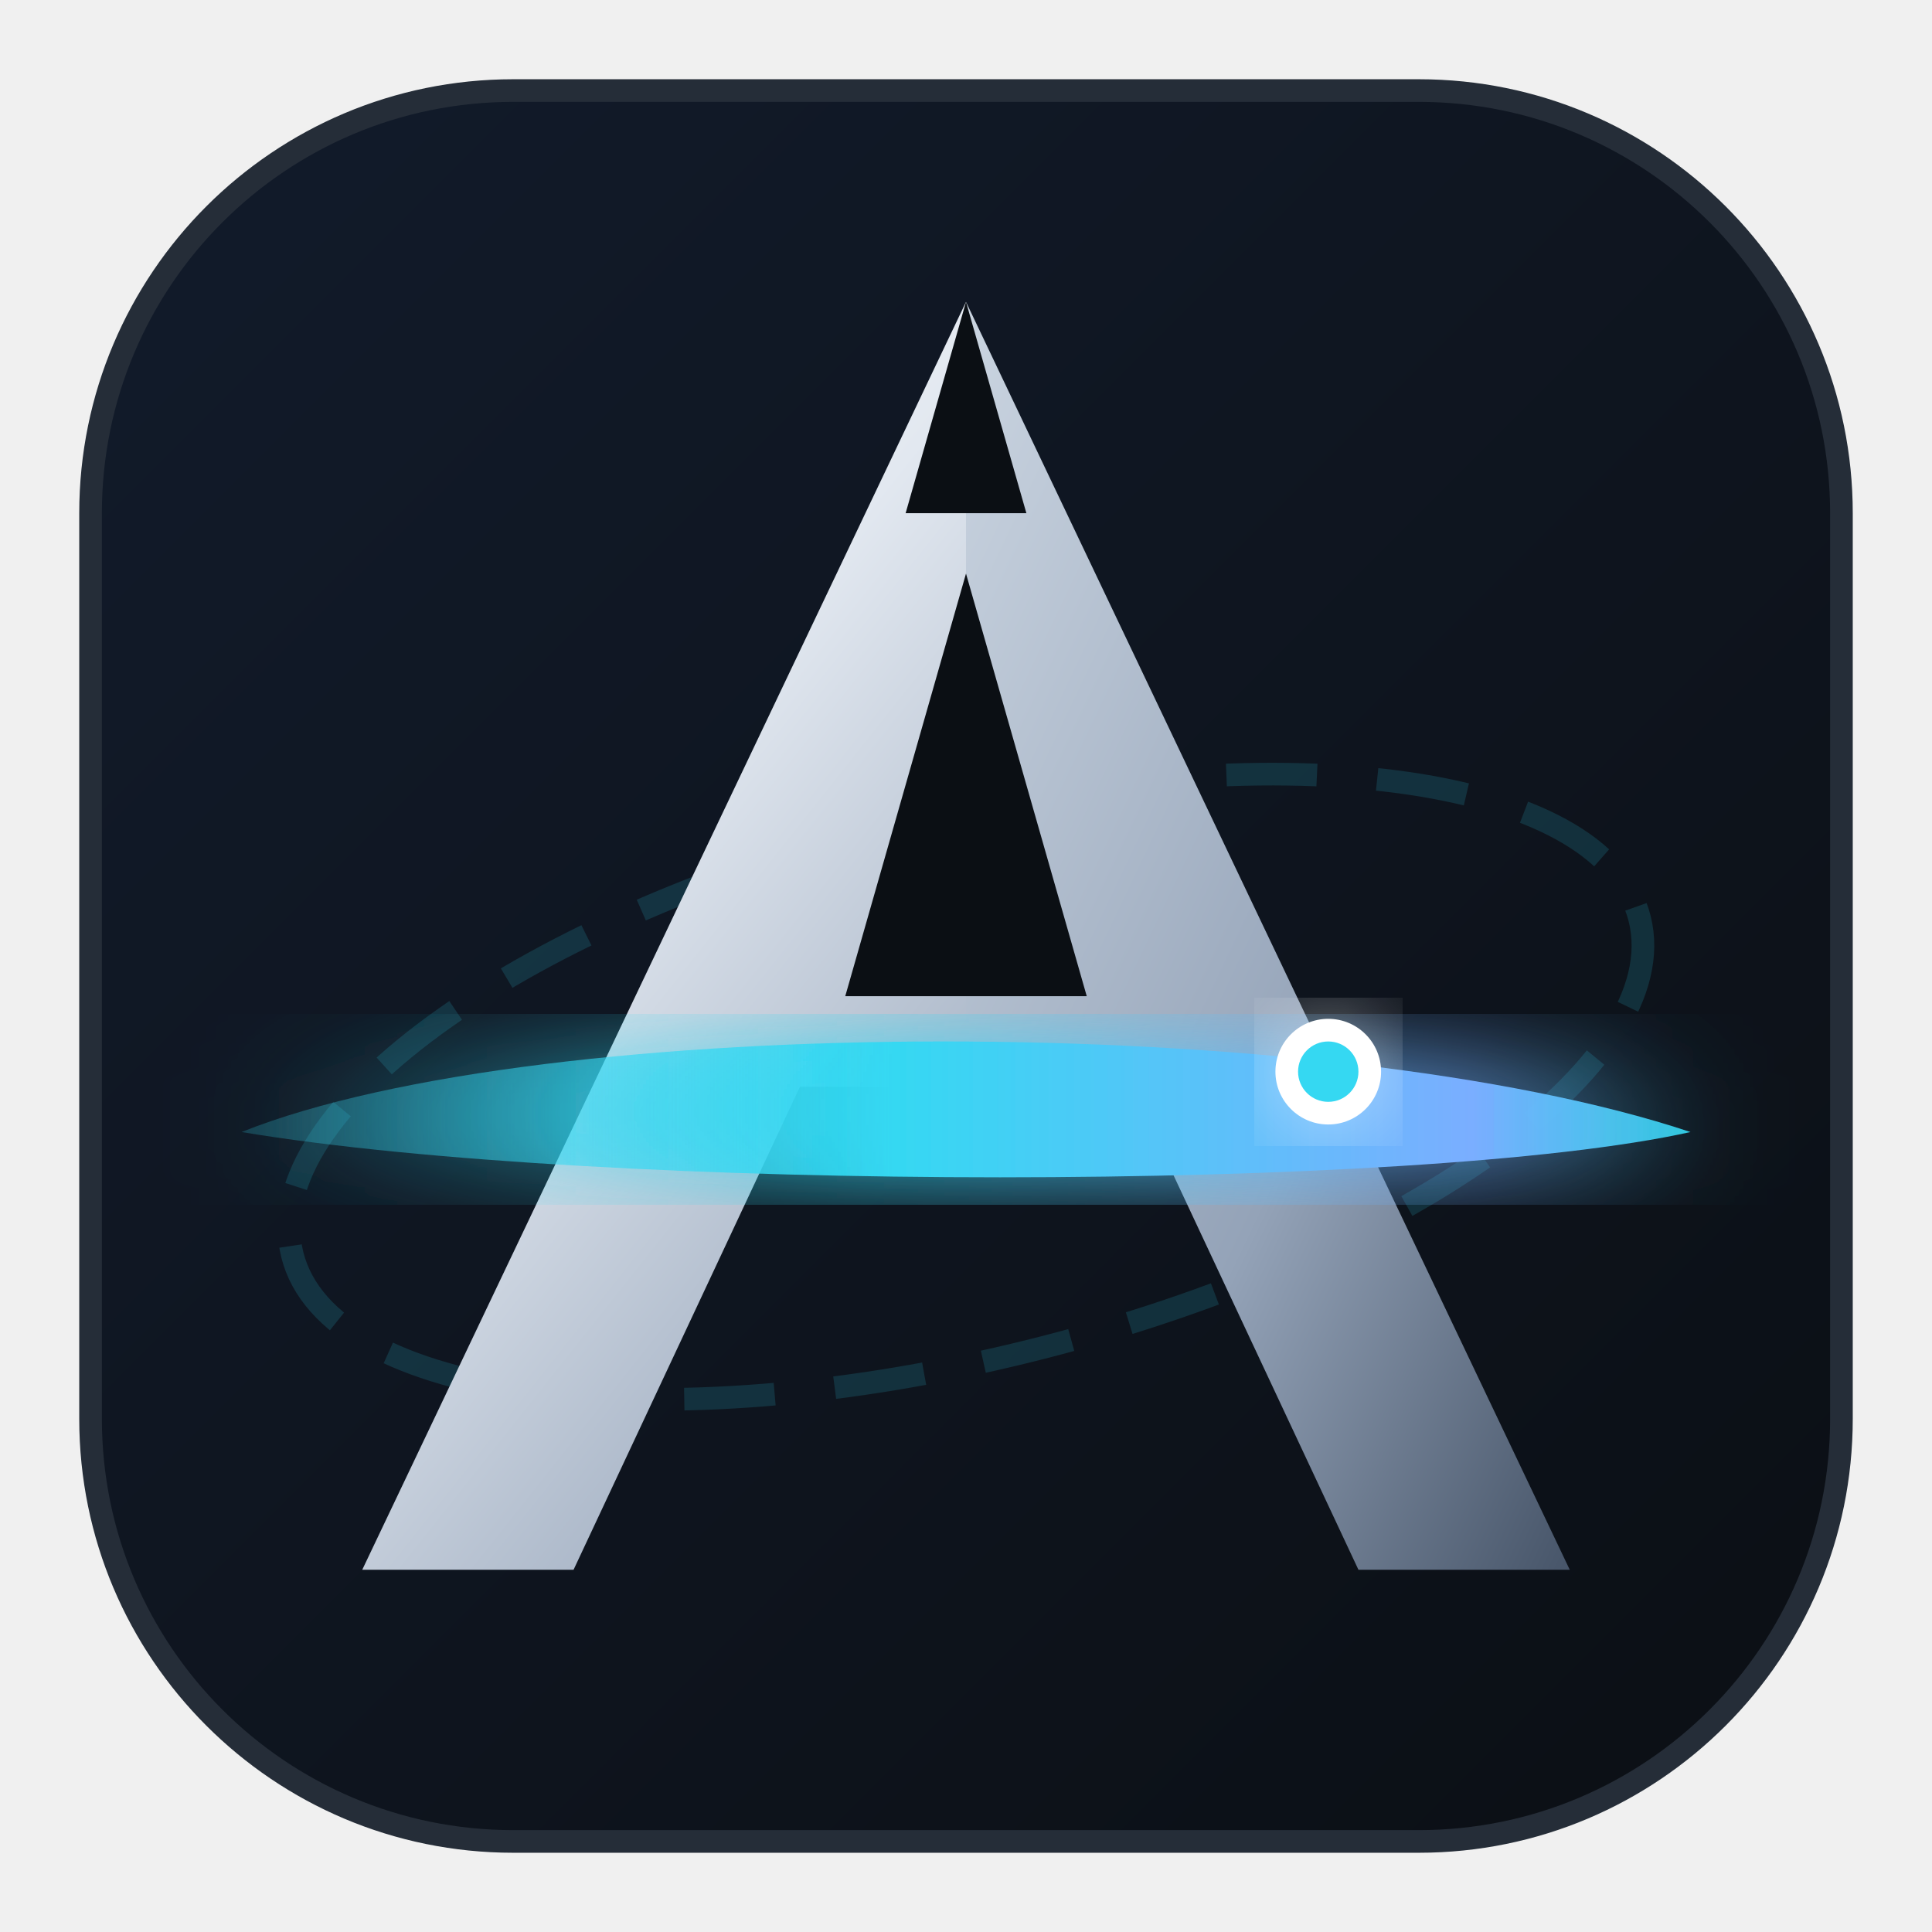
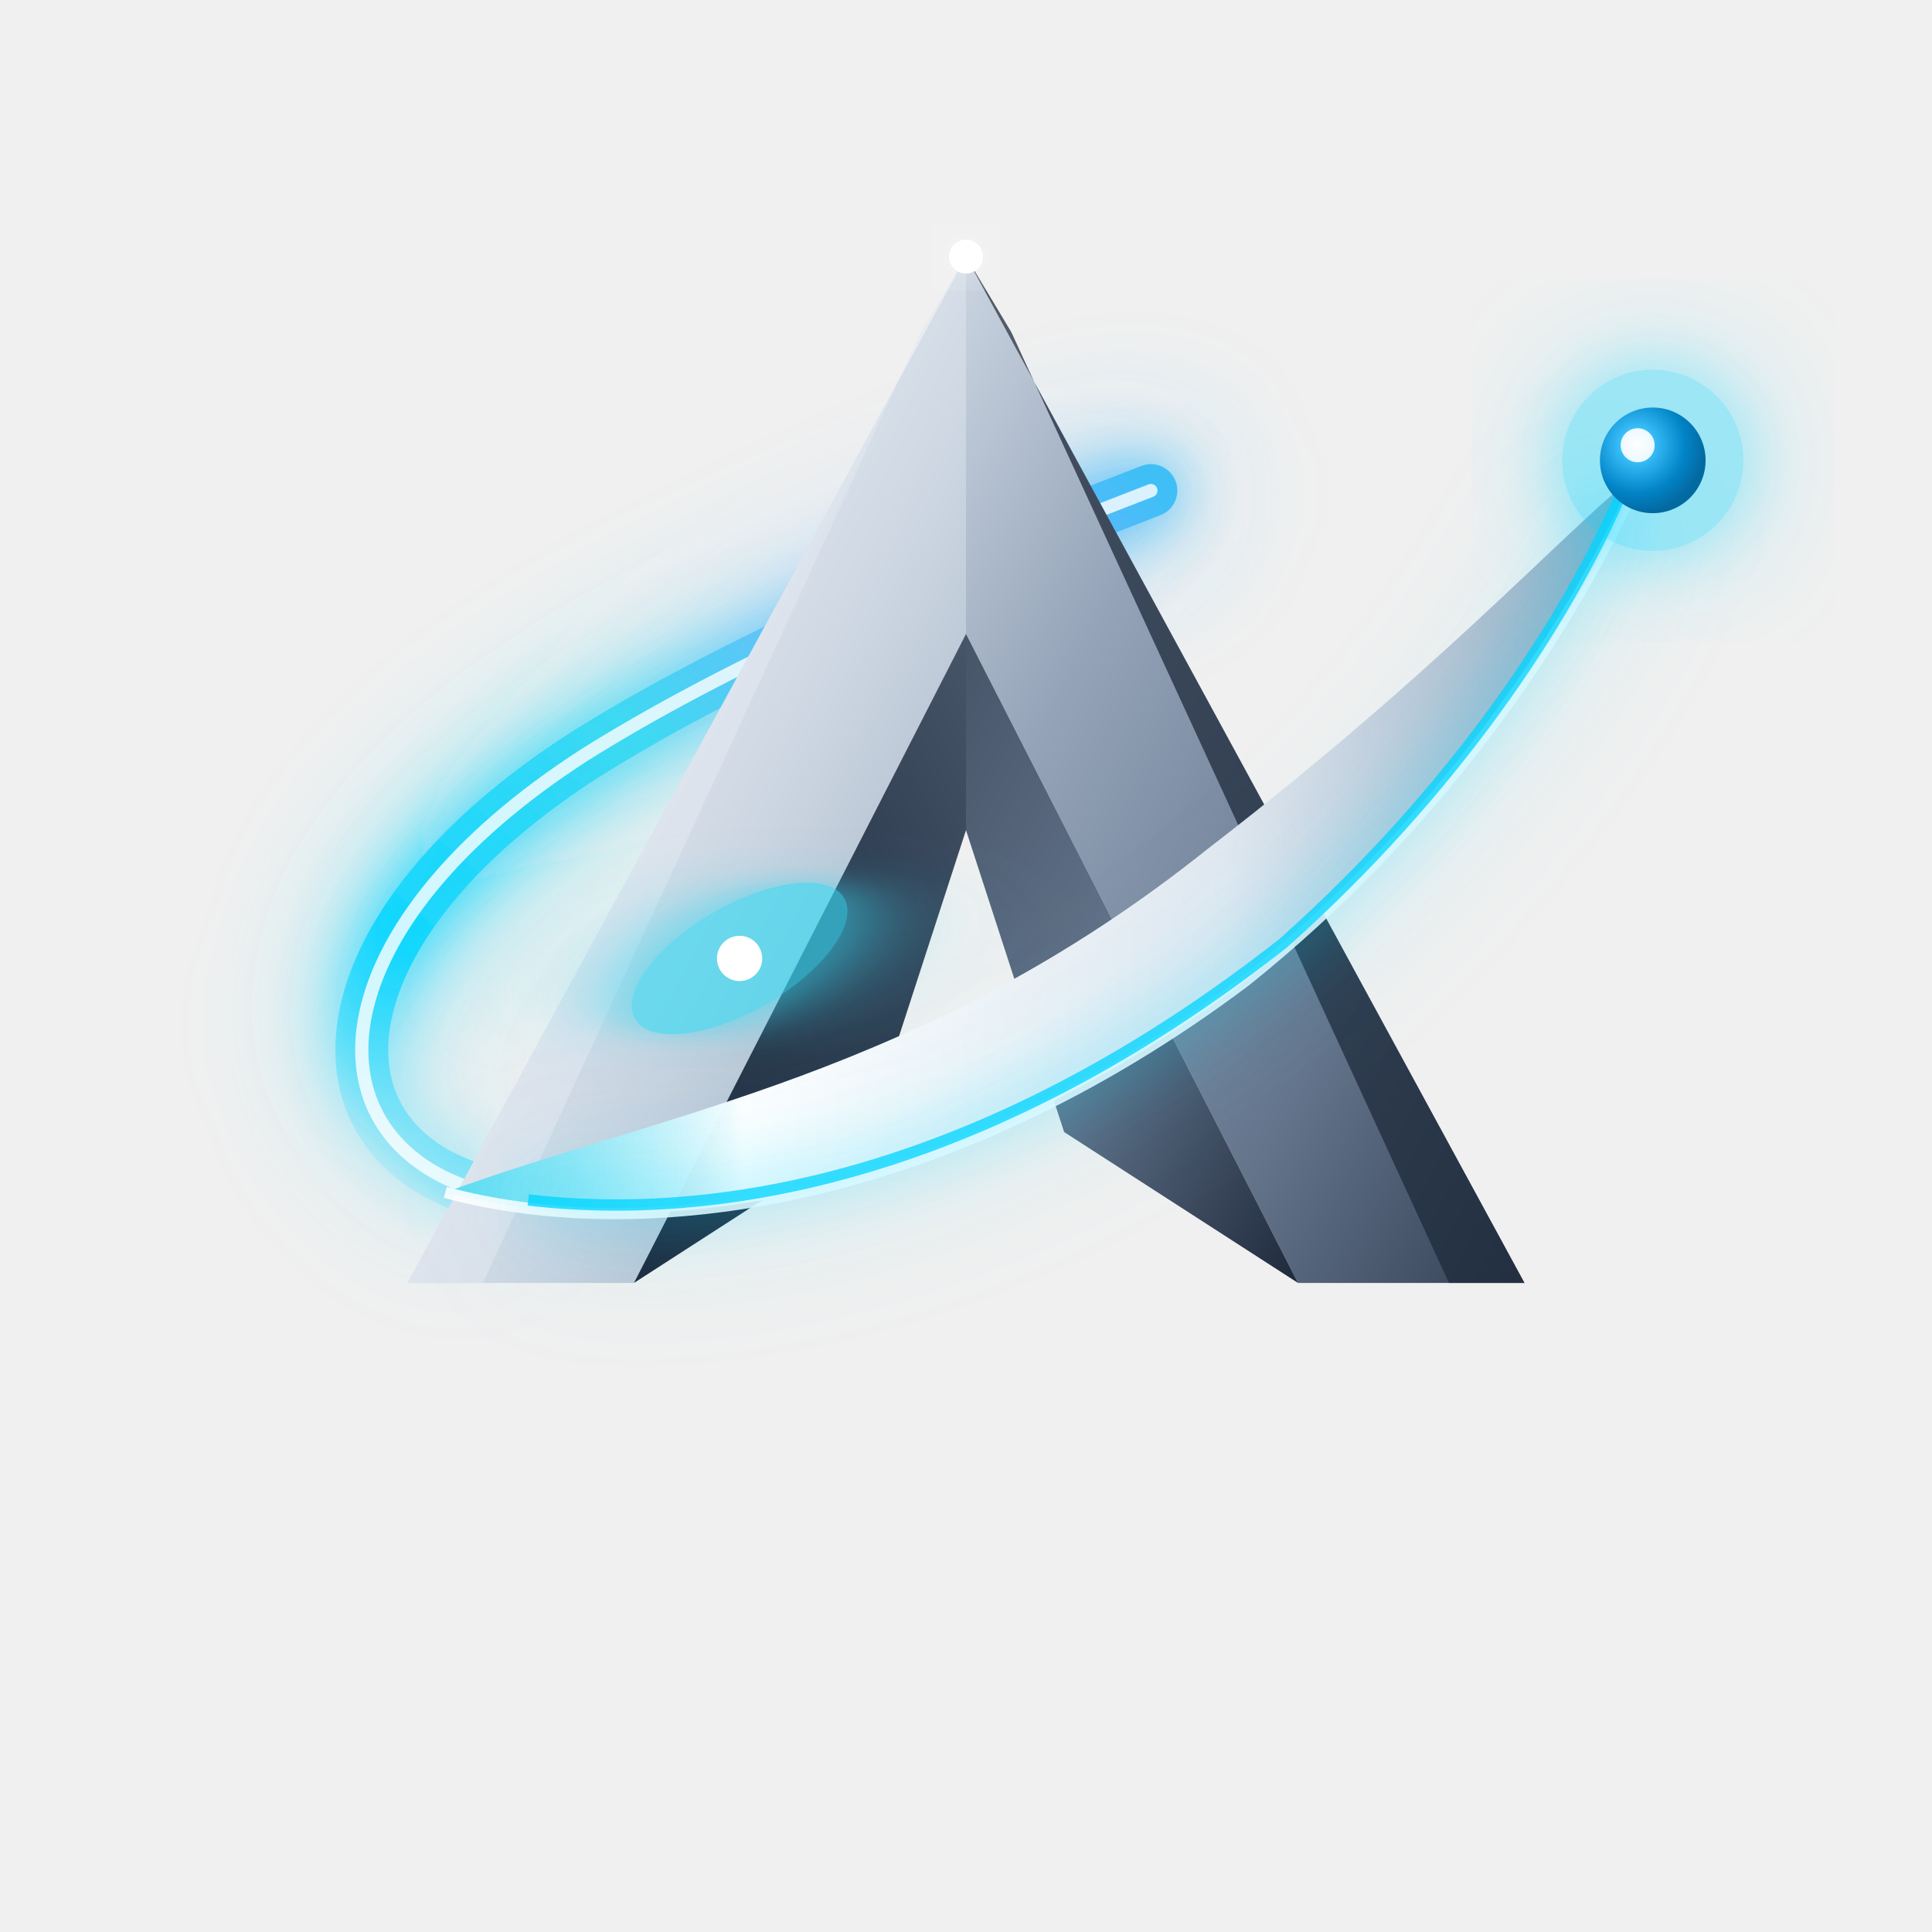
- <svg xmlns="http://www.w3.org/2000/svg" viewBox="0 0 128 128" width="128" height="128">
+ <svg xmlns="http://www.w3.org/2000/svg" viewBox="0 0 512 512" width="100%" height="100%">
  <defs>
-     <linearGradient id="aetherBg" x1="0%" y1="0%" x2="100%" y2="100%">
-       <stop offset="0%" stop-color="#121B2B" />
-       <stop offset="100%" stop-color="#0B0F14" />
-     </linearGradient>
-     <linearGradient id="platLight" x1="20%" y1="0%" x2="80%" y2="100%">
+     <linearGradient id="chromeLeft" x1="0%" y1="0%" x2="100%" y2="100%">
      <stop offset="0%" stop-color="#FFFFFF" />
-       <stop offset="40%" stop-color="#E2E8F0" />
+       <stop offset="25%" stop-color="#F1F5F9" />
+       <stop offset="60%" stop-color="#CBD5E1" />
      <stop offset="100%" stop-color="#94A3B8" />
    </linearGradient>
-     <linearGradient id="platDark" x1="0%" y1="0%" x2="100%" y2="100%">
+     <linearGradient id="chromeRight" x1="0%" y1="0%" x2="100%" y2="100%">
      <stop offset="0%" stop-color="#CBD5E1" />
-       <stop offset="60%" stop-color="#94A3B8" />
+       <stop offset="30%" stop-color="#94A3B8" />
+       <stop offset="70%" stop-color="#64748B" />
+       <stop offset="100%" stop-color="#334155" />
+     </linearGradient>
+     <linearGradient id="innerCutLeft" x1="0%" y1="100%" x2="100%" y2="0%">
+       <stop offset="0%" stop-color="#1E293B" />
+       <stop offset="70%" stop-color="#334155" />
      <stop offset="100%" stop-color="#475569" />
    </linearGradient>
-     <linearGradient id="cyanBeam" x1="0%" y1="0%" x2="100%" y2="0%">
-       <stop offset="0%" stop-color="#35D8F2" stop-opacity="0.2" />
-       <stop offset="45%" stop-color="#35D8F2" />
-       <stop offset="85%" stop-color="#7AAEFF" />
-       <stop offset="100%" stop-color="#35D8F2" stop-opacity="0.9" />
+     <linearGradient id="innerCutRight" x1="0%" y1="0%" x2="100%" y2="100%">
+       <stop offset="0%" stop-color="#475569" />
+       <stop offset="50%" stop-color="#64748B" />
+       <stop offset="100%" stop-color="#1E293B" />
    </linearGradient>
-     <filter id="cyanGlow" x="-20%" y="-20%" width="140%" height="140%">
-       <feGaussianBlur stdDeviation="4" result="blur" />
-       <feComposite in="SourceGraphic" in2="blur" operator="over" />
+     <linearGradient id="orbitGlow" x1="0%" y1="100%" x2="100%" y2="0%">
+       <stop offset="0%" stop-color="#00D4FF" stop-opacity="0" />
+       <stop offset="20%" stop-color="#00D4FF" stop-opacity="0.9" />
+       <stop offset="50%" stop-color="#35D8F2" />
+       <stop offset="80%" stop-color="#7AAEFF" />
+       <stop offset="100%" stop-color="#38BDF8" />
+     </linearGradient>
+     <linearGradient id="orbitBlade" x1="0%" y1="50%" x2="100%" y2="50%">
+       <stop offset="0%" stop-color="#35D8F2" stop-opacity="0.8" />
+       <stop offset="25%" stop-color="#FFFFFF" />
+       <stop offset="65%" stop-color="#E2E8F0" />
+       <stop offset="100%" stop-color="#94A3B8" />
+     </linearGradient>
+     <radialGradient id="satelliteOrb" cx="35%" cy="35%" r="65%">
+       <stop offset="0%" stop-color="#FFFFFF" />
+       <stop offset="25%" stop-color="#38BDF8" />
+       <stop offset="70%" stop-color="#0284C7" />
+       <stop offset="100%" stop-color="#0369A1" />
+     </radialGradient>
+     <filter id="intenseCyanGlow" x="-50%" y="-50%" width="200%" height="200%">
+       <feGaussianBlur stdDeviation="8" result="blur1" />
+       <feGaussianBlur stdDeviation="16" result="blur2" />
+       <feMerge>
+         <feMergeNode in="blur2" />
+         <feMergeNode in="blur1" />
+         <feMergeNode in="SourceGraphic" />
+       </feMerge>
    </filter>
  </defs>
-   <rect x="6" y="6" width="116" height="116" rx="28" fill="url(#aetherBg)" stroke="#252D38" stroke-width="1.5" />
-   <ellipse cx="64" cy="72" rx="46" ry="18" fill="none" stroke="rgba(53, 216, 242, 0.15)" stroke-width="1.5" stroke-dasharray="6 4" transform="rotate(-14 64 72)" />
-   <path d="M64 20 L24 104 L38 104 L53 72 L64 72 Z" fill="url(#platLight)" />
-   <path d="M64 20 L64 72 L75 72 L90 104 L104 104 Z" fill="url(#platDark)" />
-   <polygon points="64,20 60,34 68,34" fill="#0B0F14" />
-   <polygon points="64,38 56,66 72,66" fill="#0B0F14" />
-   <path d="M16 75 C36 67, 88 67, 112 75 C94 79, 40 79, 16 75 Z" fill="url(#cyanBeam)" filter="url(#cyanGlow)" />
-   <circle cx="88" cy="71" r="3.5" fill="#FFFFFF" filter="url(#cyanGlow)" />
-   <circle cx="88" cy="71" r="2" fill="#35D8F2" />
+   <path d="M 125 315 C 80 300 85 245 155 200 C 190 178 240 155 305 130" fill="none" stroke="url(#orbitGlow)" stroke-width="14" stroke-linecap="round" opacity="0.95" filter="url(#intenseCyanGlow)" />
+   <path d="M 125 315 C 80 300 85 245 155 200 C 190 178 240 155 305 130" fill="none" stroke="#FFFFFF" stroke-width="3.5" stroke-linecap="round" opacity="0.8" />
+   <path d="M 256 68 L 108 340 L 168 340 L 256 168 Z" fill="url(#chromeLeft)" />
+   <path d="M 256 68 L 244 88 L 128 340 L 108 340 Z" fill="#E2E8F0" opacity="0.6" />
+   <path d="M 256 68 L 256 168 L 344 340 L 404 340 Z" fill="url(#chromeRight)" />
+   <path d="M 256 68 L 268 88 L 384 340 L 404 340 Z" fill="#1E293B" opacity="0.75" />
+   <path d="M 256 168 L 168 340 L 230 300 L 256 220 Z" fill="url(#innerCutLeft)" />
+   <path d="M 256 168 L 256 220 L 282 300 L 344 340 Z" fill="url(#innerCutRight)" />
+   <circle cx="256" cy="68" r="4.5" fill="#FFFFFF" filter="url(#intenseCyanGlow)" />
+   <path d="M 118 316             C 170 330 250 320 330 260             C 380 220 415 170 435 125             C 420 135 385 175 320 225             C 245 285 175 295 118 316 Z" fill="url(#orbitBlade)" />
+   <path d="M 118 316             C 170 330 250 320 330 260             C 380 220 415 170 435 125" fill="none" stroke="#FFFFFF" stroke-width="3" opacity="0.9" />
+   <path d="M 140 318             C 200 325 270 305 340 250             C 385 210 415 165 430 130" fill="none" stroke="#00D4FF" stroke-width="3" opacity="0.8" filter="url(#intenseCyanGlow)" />
+   <ellipse cx="196" cy="254" rx="32" ry="14" fill="#35D8F2" opacity="0.65" transform="rotate(-30 196 254)" filter="url(#intenseCyanGlow)" />
+   <circle cx="196" cy="254" r="6" fill="#FFFFFF" />
+   <circle cx="438" cy="122" r="24" fill="#00D4FF" opacity="0.35" filter="url(#intenseCyanGlow)" />
+   <circle cx="438" cy="122" r="14" fill="url(#satelliteOrb)" />
+   <circle cx="434" cy="118" r="4.5" fill="#FFFFFF" opacity="0.9" />
</svg>
